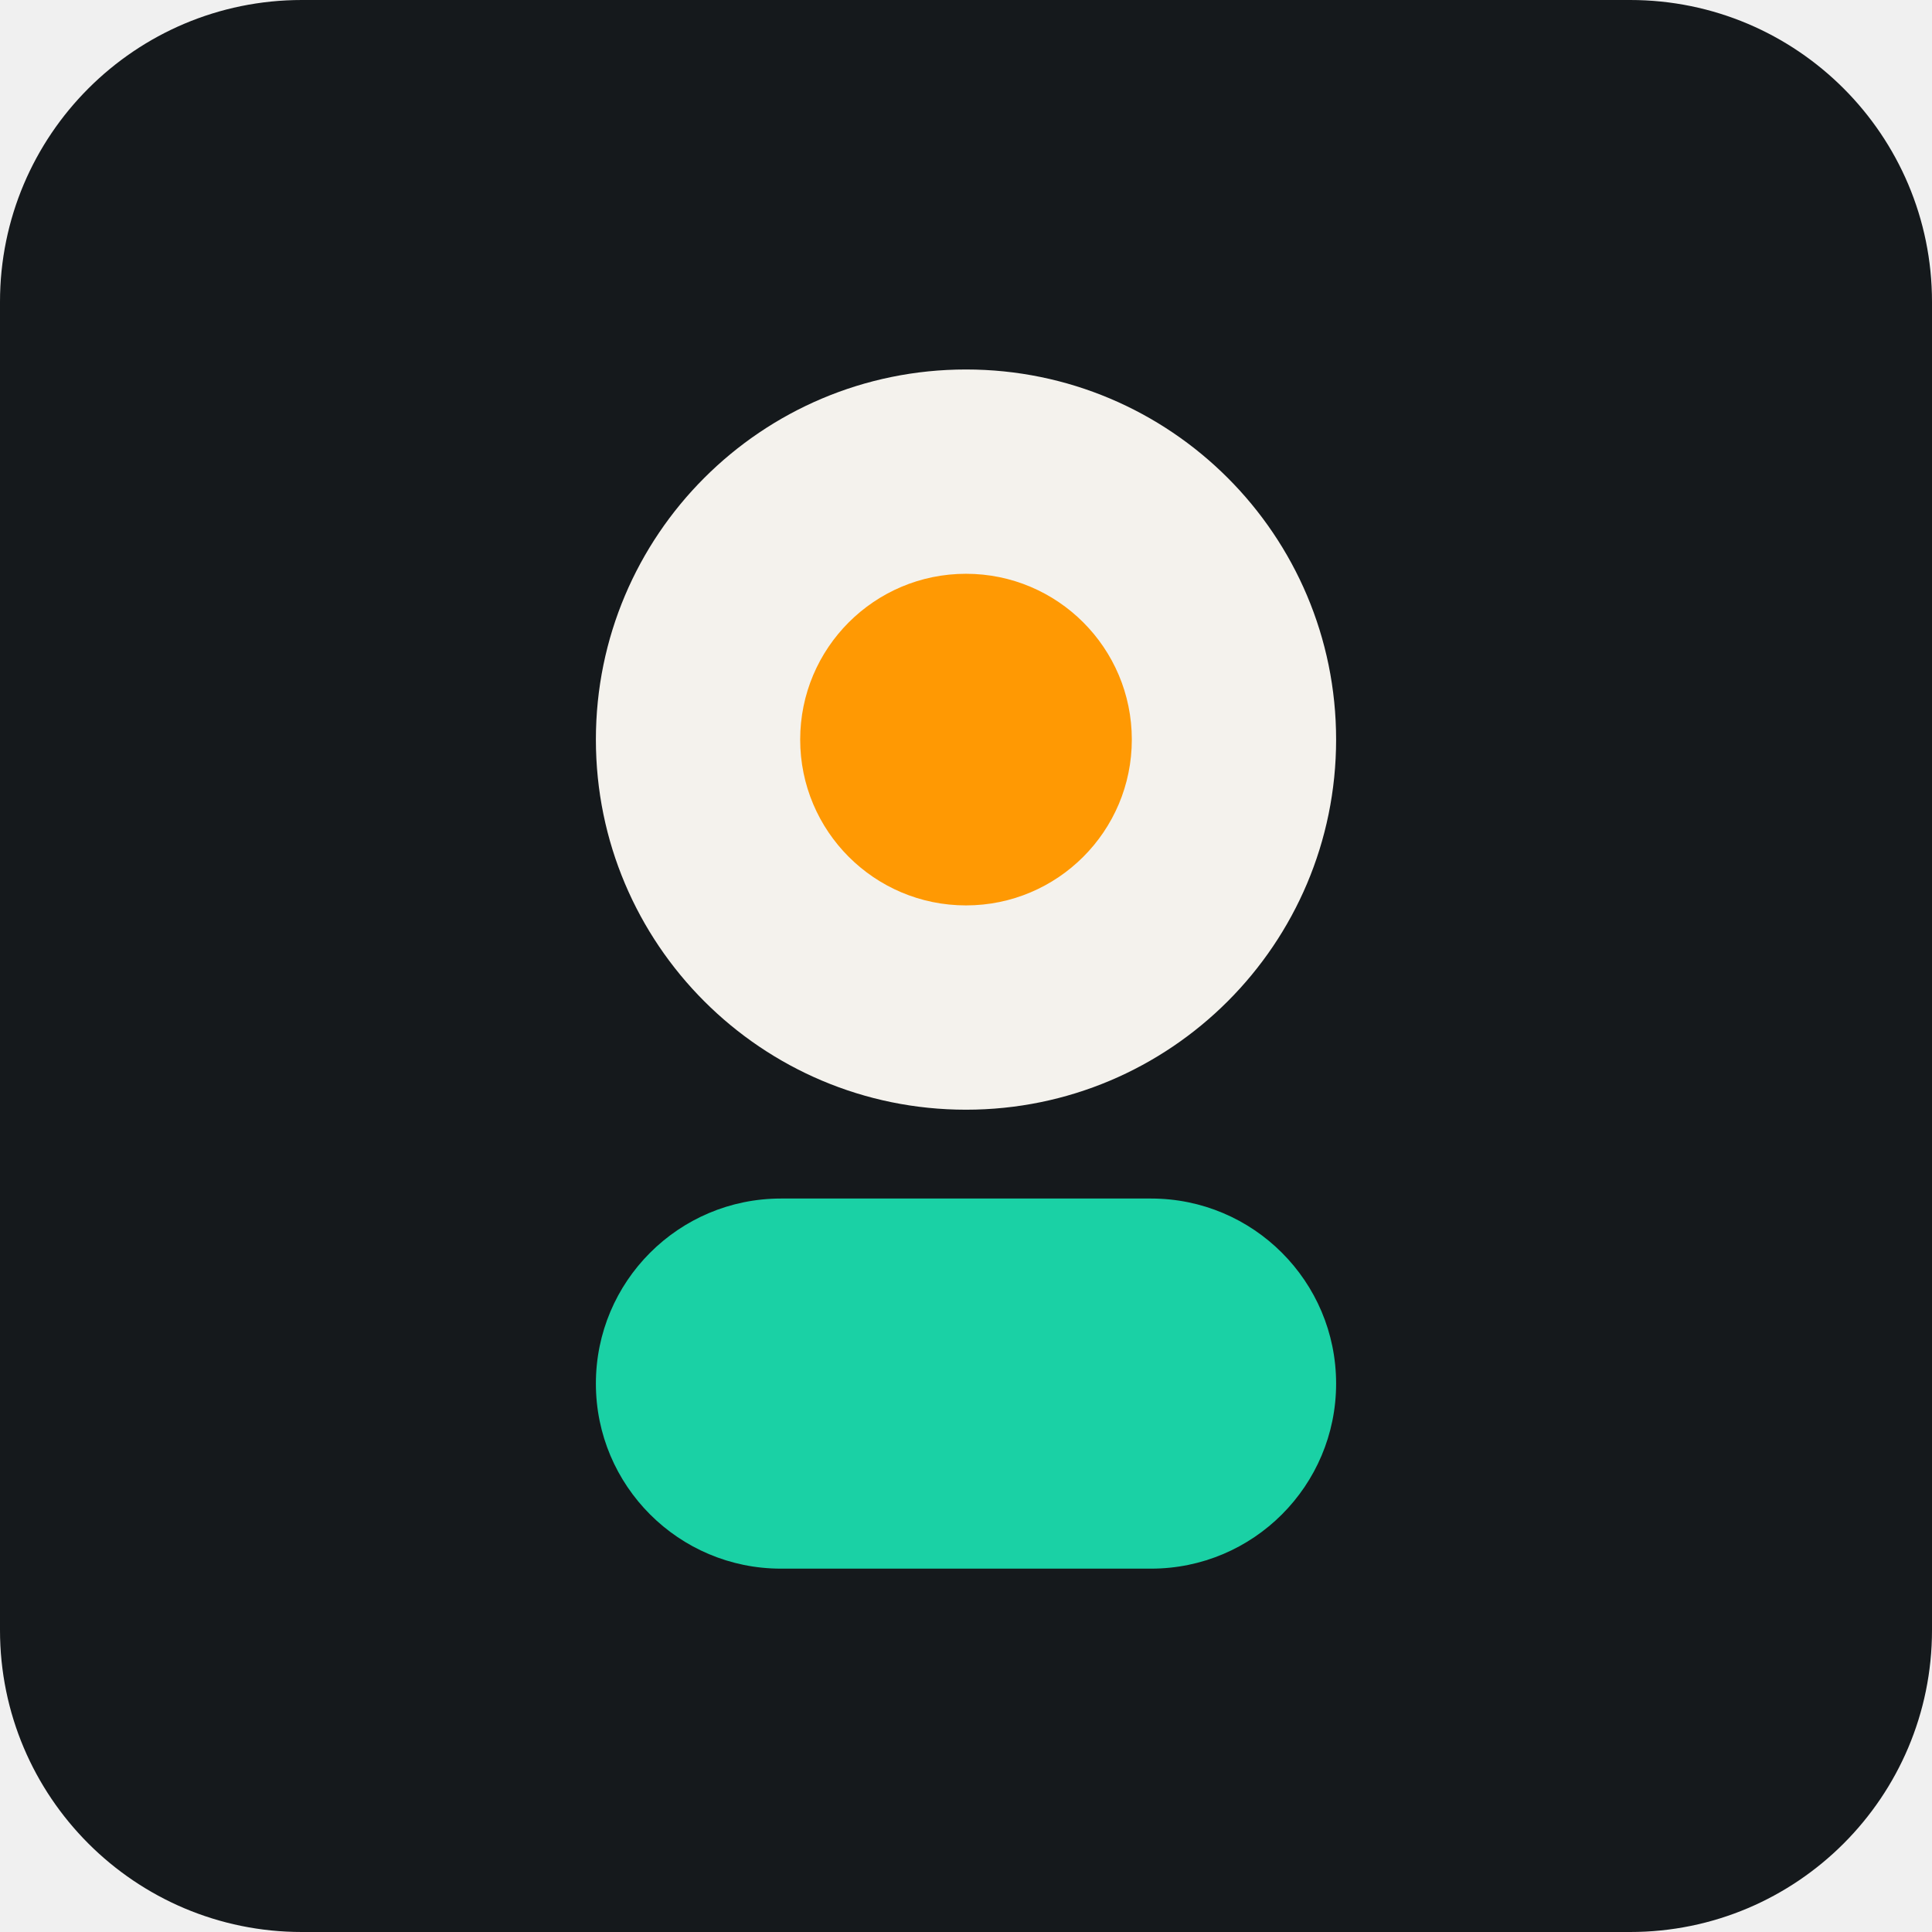
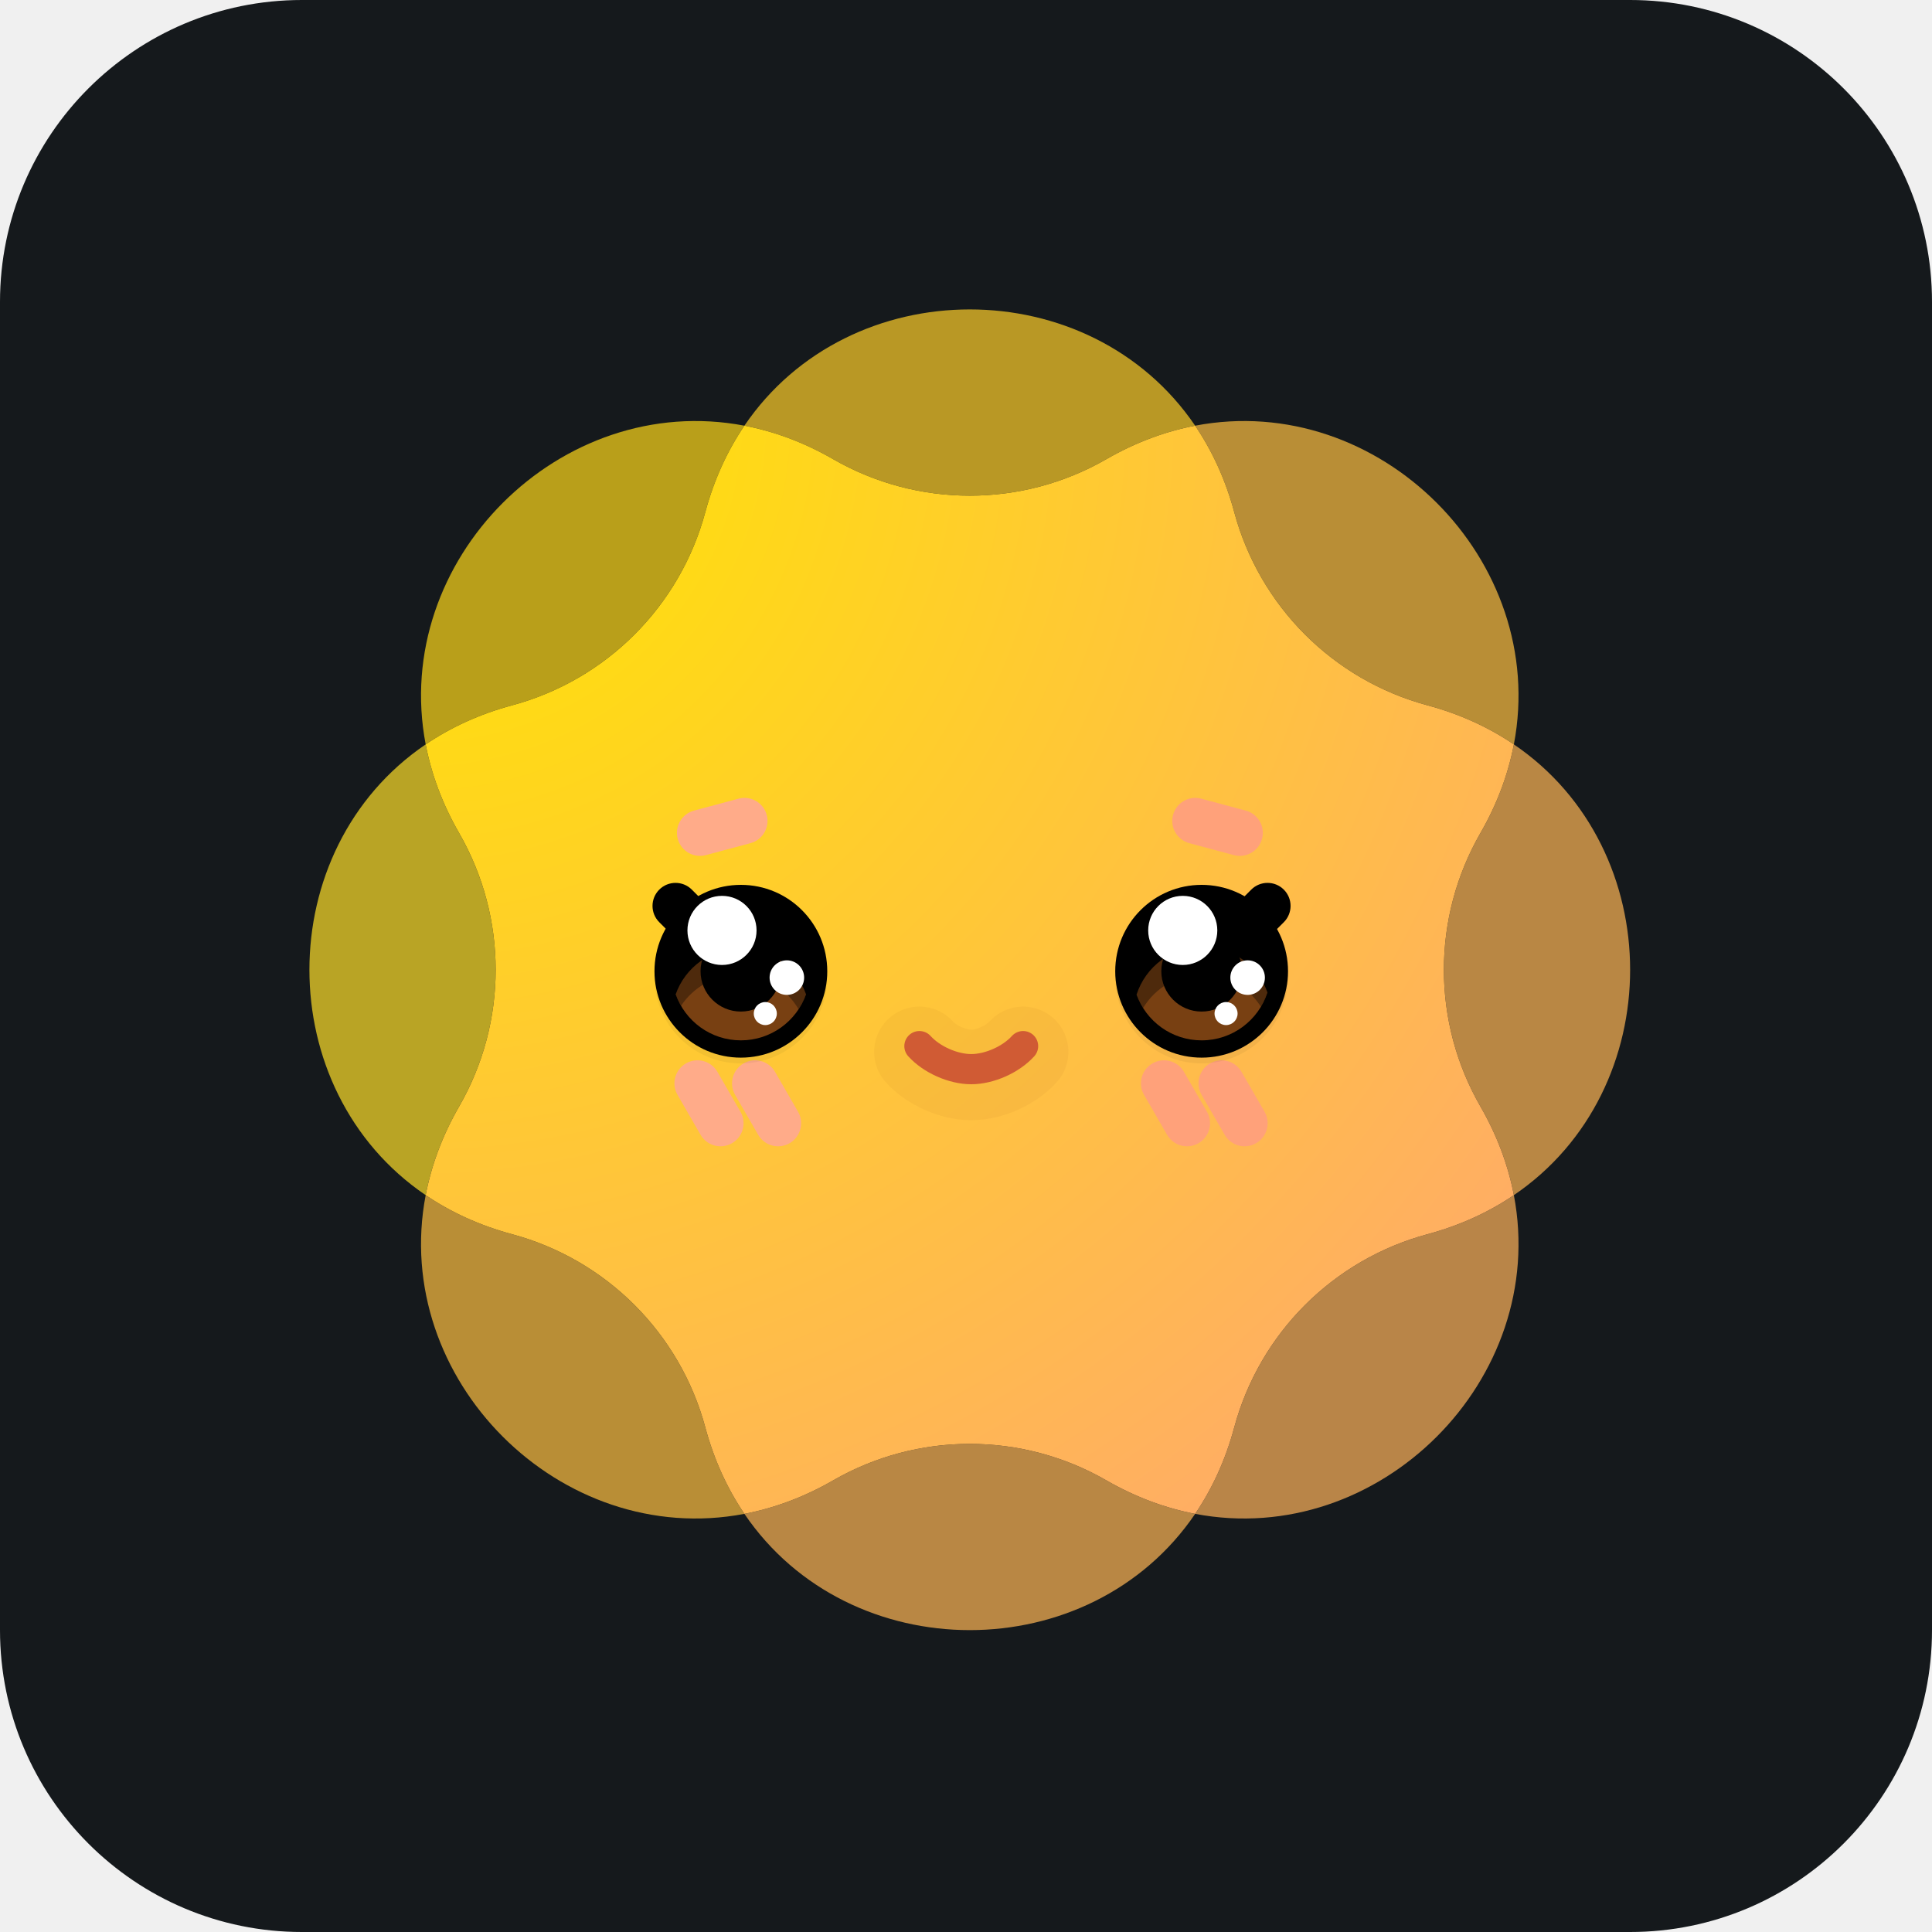
- <svg xmlns="http://www.w3.org/2000/svg" width="256" height="256" title="DaisyUI" viewBox="0 0 256 256" fill="none" id="daisyui">
+ <svg xmlns="http://www.w3.org/2000/svg" width="256" height="256" title="daisyUI" viewBox="0 0 256 256" fill="none" id="daisyui">
  <style>
#daisyui {
    rect {fill: #15191C}
-     path.circle {fill: #F4F2ED}

    @media (prefers-color-scheme: light) {
        rect {fill: #F4F2ED}
-         path.circle {fill: #15191C}
    }
}
</style>
  <rect width="256" height="256" rx="40" fill="#15191C" />
-   <path d="M152.521 158.812H103.479C89.936 158.812 78.958 169.791 78.958 183.333C78.958 196.876 89.936 207.854 103.479 207.854H152.521C166.064 207.854 177.042 196.876 177.042 183.333C177.042 169.791 166.064 158.812 152.521 158.812Z" fill="#1AD1A5" />
-   <path d="M128 147.042C155.085 147.042 177.042 125.085 177.042 98C177.042 70.915 155.085 48.958 128 48.958C100.915 48.958 78.958 70.915 78.958 98C78.958 125.085 100.915 147.042 128 147.042Z" class="circle" fill="#F4F2ED" />
-   <path d="M128 119.971C140.134 119.971 149.971 110.134 149.971 98C149.971 85.866 140.134 76.029 128 76.029C115.866 76.029 106.029 85.866 106.029 98C106.029 110.134 115.866 119.971 128 119.971Z" fill="#FF9903" />
+   <path opacity="0.7" d="M98.637 56.405C96.404 59.694 94.629 63.51 93.459 67.853C90.097 80.342 80.342 90.097 67.854 93.459C63.511 94.628 59.694 96.403 56.405 98.637C51.743 74.251 74.251 51.743 98.637 56.405Z" fill="#FFD819" />
+   <path opacity="0.7" d="M56.405 98.637C57.152 102.542 58.595 106.496 60.839 110.394C67.292 121.602 67.292 135.397 60.839 146.606C58.595 150.503 57.152 154.457 56.405 158.362C35.865 144.415 35.865 112.584 56.405 98.637Z" fill="#FFE029" />
+   <path opacity="0.7" d="M98.637 200.594C96.404 197.305 94.629 193.488 93.459 189.145C90.097 176.657 80.342 166.902 67.854 163.54C63.511 162.37 59.694 160.595 56.405 158.362C51.743 182.748 74.251 205.256 98.637 200.594Z" fill="#FFC141" />
+   <path opacity="0.7" d="M158.363 200.594C154.458 199.847 150.504 198.404 146.606 196.16C135.398 189.707 121.602 189.707 110.394 196.16C106.496 198.404 102.543 199.847 98.638 200.594C112.584 221.134 144.416 221.134 158.363 200.594Z" fill="#FFB655" />
+   <path opacity="0.7" d="M200.595 158.362C197.306 160.596 193.49 162.37 189.147 163.54C176.658 166.902 166.904 176.657 163.541 189.146C162.372 193.488 160.597 197.305 158.363 200.594C182.749 205.256 205.257 182.748 200.595 158.362Z" fill="#FFB35B" />
+   <path opacity="0.7" d="M200.595 98.637C199.848 102.542 198.405 106.496 196.161 110.394C189.708 121.602 189.708 135.397 196.161 146.606C198.405 150.503 199.848 154.457 200.595 158.362C221.135 144.415 221.135 112.584 200.595 98.637Z" fill="#FFB656" />
+   <path opacity="0.7" d="M158.363 56.405C160.597 59.694 162.372 63.51 163.541 67.853C166.904 80.342 176.658 90.097 189.147 93.459C193.49 94.628 197.306 96.403 200.595 98.637C205.257 74.251 182.749 51.743 158.363 56.405Z" fill="#FFC042" />
+   <path opacity="0.7" d="M98.638 56.405C102.543 57.152 106.496 58.595 110.394 60.839C121.602 67.292 135.398 67.292 146.606 60.839C150.504 58.595 154.457 57.152 158.362 56.405C144.415 35.865 112.584 35.865 98.638 56.405Z" fill="#FFCE2A" />
+   <path fill-rule="evenodd" clip-rule="evenodd" d="M93.46 67.853C94.629 63.51 96.404 59.694 98.638 56.405C102.543 57.151 106.497 58.595 110.394 60.839C121.603 67.292 135.398 67.292 146.606 60.839C150.504 58.595 154.458 57.151 158.363 56.405C160.597 59.694 162.372 63.51 163.541 67.853C166.904 80.342 176.659 90.097 189.147 93.459C193.49 94.628 197.306 96.403 200.595 98.637C199.849 102.542 198.405 106.496 196.161 110.393C189.708 121.602 189.708 135.397 196.161 146.606C198.405 150.503 199.849 154.457 200.595 158.362C197.306 160.596 193.49 162.37 189.147 163.54C176.659 166.902 166.904 176.657 163.541 189.145C162.372 193.488 160.597 197.305 158.363 200.594C154.458 199.847 150.504 198.404 146.606 196.16C135.398 189.707 121.603 189.707 110.394 196.16C106.497 198.404 102.543 199.847 98.638 200.594C96.404 197.305 94.629 193.488 93.46 189.145C90.098 176.657 80.343 166.902 67.855 163.54C63.511 162.37 59.695 160.595 56.406 158.362C57.152 154.457 58.596 150.503 60.84 146.606C67.293 135.397 67.293 121.602 60.84 110.393C58.596 106.496 57.152 102.542 56.406 98.637C59.695 96.403 63.511 94.628 67.855 93.459C80.343 90.097 90.098 80.342 93.46 67.853Z" fill="url(#radialGradient)" />
+   <path d="M167.561 147.31L164.508 142.023C163.665 140.563 161.798 140.063 160.338 140.906L160.338 140.906C158.878 141.749 158.378 143.615 159.221 145.076L162.274 150.363C163.117 151.823 164.984 152.323 166.444 151.48L166.444 151.48C167.904 150.637 168.404 148.77 167.561 147.31Z" fill="#FFA17A" />
+   <path d="M159.93 147.31L156.878 142.023C156.035 140.563 154.168 140.063 152.708 140.906L152.708 140.906C151.248 141.749 150.747 143.616 151.59 145.076L154.643 150.363C155.486 151.823 157.353 152.323 158.813 151.48L158.813 151.48C160.273 150.637 160.773 148.77 159.93 147.31Z" fill="#FFA17A" />
+   <path d="M105.746 147.31L102.694 142.023C101.851 140.563 99.984 140.063 98.524 140.906L98.524 140.906C97.064 141.749 96.563 143.615 97.406 145.076L100.459 150.363C101.302 151.823 103.169 152.323 104.629 151.48L104.629 151.48C106.089 150.637 106.589 148.77 105.746 147.31Z" fill="#FFAB89" />
+   <path d="M98.115 147.31L95.062 142.023C94.219 140.563 92.352 140.063 90.892 140.906L90.892 140.906C89.432 141.749 88.932 143.615 89.775 145.076L92.827 150.363C93.67 151.823 95.537 152.323 96.997 151.48L96.997 151.48C98.457 150.637 98.958 148.77 98.115 147.31Z" fill="#FFAB89" />
+   <path d="M165.069 107.408L159.172 105.827C157.544 105.391 155.87 106.358 155.434 107.986L155.434 107.986C154.997 109.614 155.964 111.288 157.592 111.725L163.489 113.305C165.118 113.741 166.792 112.775 167.228 111.146C167.664 109.518 166.698 107.844 165.069 107.408Z" fill="#FFA17A" />
+   <path d="M97.858 105.827L91.961 107.408C90.332 107.844 89.366 109.518 89.802 111.146L89.802 111.146C90.239 112.775 91.912 113.741 93.541 113.305L99.438 111.725C101.066 111.288 102.033 109.614 101.597 107.986C101.16 106.357 99.486 105.391 97.858 105.827Z" fill="#FFAB89" />
+   <path d="M121.827 139.379C123.437 141.163 126.293 142.432 128.696 142.432C131.099 142.432 133.954 141.163 135.564 139.379" stroke="#8B2C0C" stroke-opacity="0.05" stroke-width="12" stroke-linecap="round" />
+   <path d="M121.827 138.616C123.437 140.4 126.293 141.669 128.696 141.669C131.099 141.669 133.954 140.4 135.564 138.616" stroke="#D05B34" stroke-width="4" stroke-linecap="round" />
+   <path d="M95.989 122.197L91.672 117.88C90.48 116.688 88.547 116.688 87.355 117.88C86.163 119.072 86.163 121.005 87.355 122.197L91.672 126.514C92.864 127.706 94.797 127.706 95.989 126.514C97.181 125.322 97.181 123.389 95.989 122.197Z" fill="black" />
+   <path d="M109.617 128.695C109.617 122.373 104.492 117.248 98.169 117.248C91.847 117.248 86.722 122.373 86.722 128.695C86.722 135.017 91.847 140.143 98.169 140.143C104.492 140.143 109.617 135.017 109.617 128.695Z" fill="black" />
+   <path d="M109.617 129.458C109.617 123.136 104.492 118.011 98.169 118.011C91.847 118.011 86.722 123.136 86.722 129.458C86.722 135.78 91.847 140.905 98.169 140.905C104.492 140.905 109.617 135.78 109.617 129.458Z" fill="black" fill-opacity="0.05" />
+   <path fill-rule="evenodd" clip-rule="evenodd" d="M89.532 131.747C90.79 128.19 94.182 125.642 98.169 125.642C102.157 125.642 105.548 128.191 106.806 131.748C105.548 135.304 102.156 137.852 98.169 137.852C94.182 137.852 90.789 135.304 89.532 131.747Z" fill="#784012" />
+   <path fill-rule="evenodd" clip-rule="evenodd" d="M105.817 133.736C106.772 132.29 107.328 130.558 107.328 128.695C107.328 123.638 103.228 119.537 98.17 119.537C93.112 119.537 89.012 123.638 89.012 128.695C89.012 130.365 89.459 131.93 90.24 133.278C91.879 130.797 94.692 129.161 97.887 129.161C101.275 129.161 104.233 131.001 105.817 133.736Z" fill="black" fill-opacity="0.35" />
+   <path d="M103.511 128.695C103.511 125.745 101.12 123.353 98.169 123.353C95.219 123.353 92.827 125.745 92.827 128.695C92.827 131.646 95.219 134.037 98.169 134.037C101.12 134.037 103.511 131.646 103.511 128.695Z" fill="black" />
+   <path d="M95.668 127.864C98.197 127.864 100.247 125.814 100.247 123.285C100.247 120.756 98.197 118.706 95.668 118.706C93.139 118.706 91.089 120.756 91.089 123.285C91.089 125.814 93.139 127.864 95.668 127.864Z" fill="white" />
+   <path d="M104.263 131.828C105.528 131.828 106.553 130.803 106.553 129.539C106.553 128.274 105.528 127.249 104.263 127.249C102.999 127.249 101.974 128.274 101.974 129.539C101.974 130.803 102.999 131.828 104.263 131.828Z" fill="white" />
+   <path d="M101.407 135.829C102.25 135.829 102.933 135.146 102.933 134.303C102.933 133.46 102.25 132.777 101.407 132.777C100.564 132.777 99.88 133.46 99.88 134.303C99.88 135.146 100.564 135.829 101.407 135.829Z" fill="white" />
+   <path d="M165.796 126.514L170.113 122.197C171.305 121.005 171.305 119.072 170.113 117.88C168.921 116.688 166.988 116.688 165.796 117.88L161.479 122.197C160.287 123.389 160.287 125.322 161.479 126.514C162.671 127.706 164.604 127.706 165.796 126.514Z" fill="black" />
+   <path d="M170.669 129.458C170.669 123.136 165.544 118.011 159.222 118.011C152.9 118.011 147.774 123.136 147.774 129.458C147.774 135.78 152.9 140.906 159.222 140.906C165.544 140.906 170.669 135.78 170.669 129.458Z" fill="black" fill-opacity="0.05" />
+   <path d="M170.669 128.695C170.669 122.373 165.544 117.248 159.222 117.248C152.9 117.248 147.774 122.373 147.774 128.695C147.774 135.017 152.9 140.143 159.222 140.143C165.544 140.143 170.669 135.017 170.669 128.695Z" fill="black" />
+   <path fill-rule="evenodd" clip-rule="evenodd" d="M150.6 131.789C151.784 128.103 155.241 125.435 159.321 125.435C163.293 125.435 166.674 127.963 167.943 131.498C166.759 135.185 163.302 137.853 159.222 137.853C155.25 137.853 151.869 135.325 150.6 131.789Z" fill="#784012" />
+   <path fill-rule="evenodd" clip-rule="evenodd" d="M167.075 133.407C167.903 132.031 168.379 130.419 168.379 128.696C168.379 123.638 164.279 119.538 159.221 119.538C154.163 119.538 150.064 123.638 150.064 128.696C150.064 130.486 150.577 132.156 151.465 133.567C153.067 130.903 155.985 129.121 159.319 129.121C162.587 129.121 165.455 130.832 167.075 133.407Z" fill="black" fill-opacity="0.35" />
+   <path d="M164.564 128.696C164.564 125.745 162.172 123.354 159.222 123.354C156.271 123.354 153.88 125.745 153.88 128.696C153.88 131.646 156.271 134.038 159.222 134.038C162.172 134.038 164.564 131.646 164.564 128.696Z" fill="black" />
+   <path d="M156.721 127.864C159.249 127.864 161.3 125.814 161.3 123.285C161.3 120.756 159.249 118.706 156.721 118.706C154.192 118.706 152.142 120.756 152.142 123.285C152.142 125.814 154.192 127.864 156.721 127.864Z" fill="white" />
+   <path d="M165.316 131.828C166.581 131.828 167.606 130.803 167.606 129.539C167.606 128.274 166.581 127.249 165.316 127.249C164.052 127.249 163.027 128.274 163.027 129.539C163.027 130.803 164.052 131.828 165.316 131.828Z" fill="white" />
+   <path d="M162.459 135.829C163.302 135.829 163.986 135.146 163.986 134.303C163.986 133.46 163.302 132.777 162.459 132.777C161.616 132.777 160.933 133.46 160.933 134.303C160.933 135.146 161.616 135.829 162.459 135.829Z" fill="white" />
+   <radialGradient id="radialGradient" cx="0" cy="0" r="1" gradientUnits="userSpaceOnUse" gradientTransform="translate(56.3417 56.3409) rotate(45) scale(203.98)">
+     <stop stop-color="#FFE600" />
+     <stop offset="1" stop-color="#FFA573" />
+   </radialGradient>
</svg>
